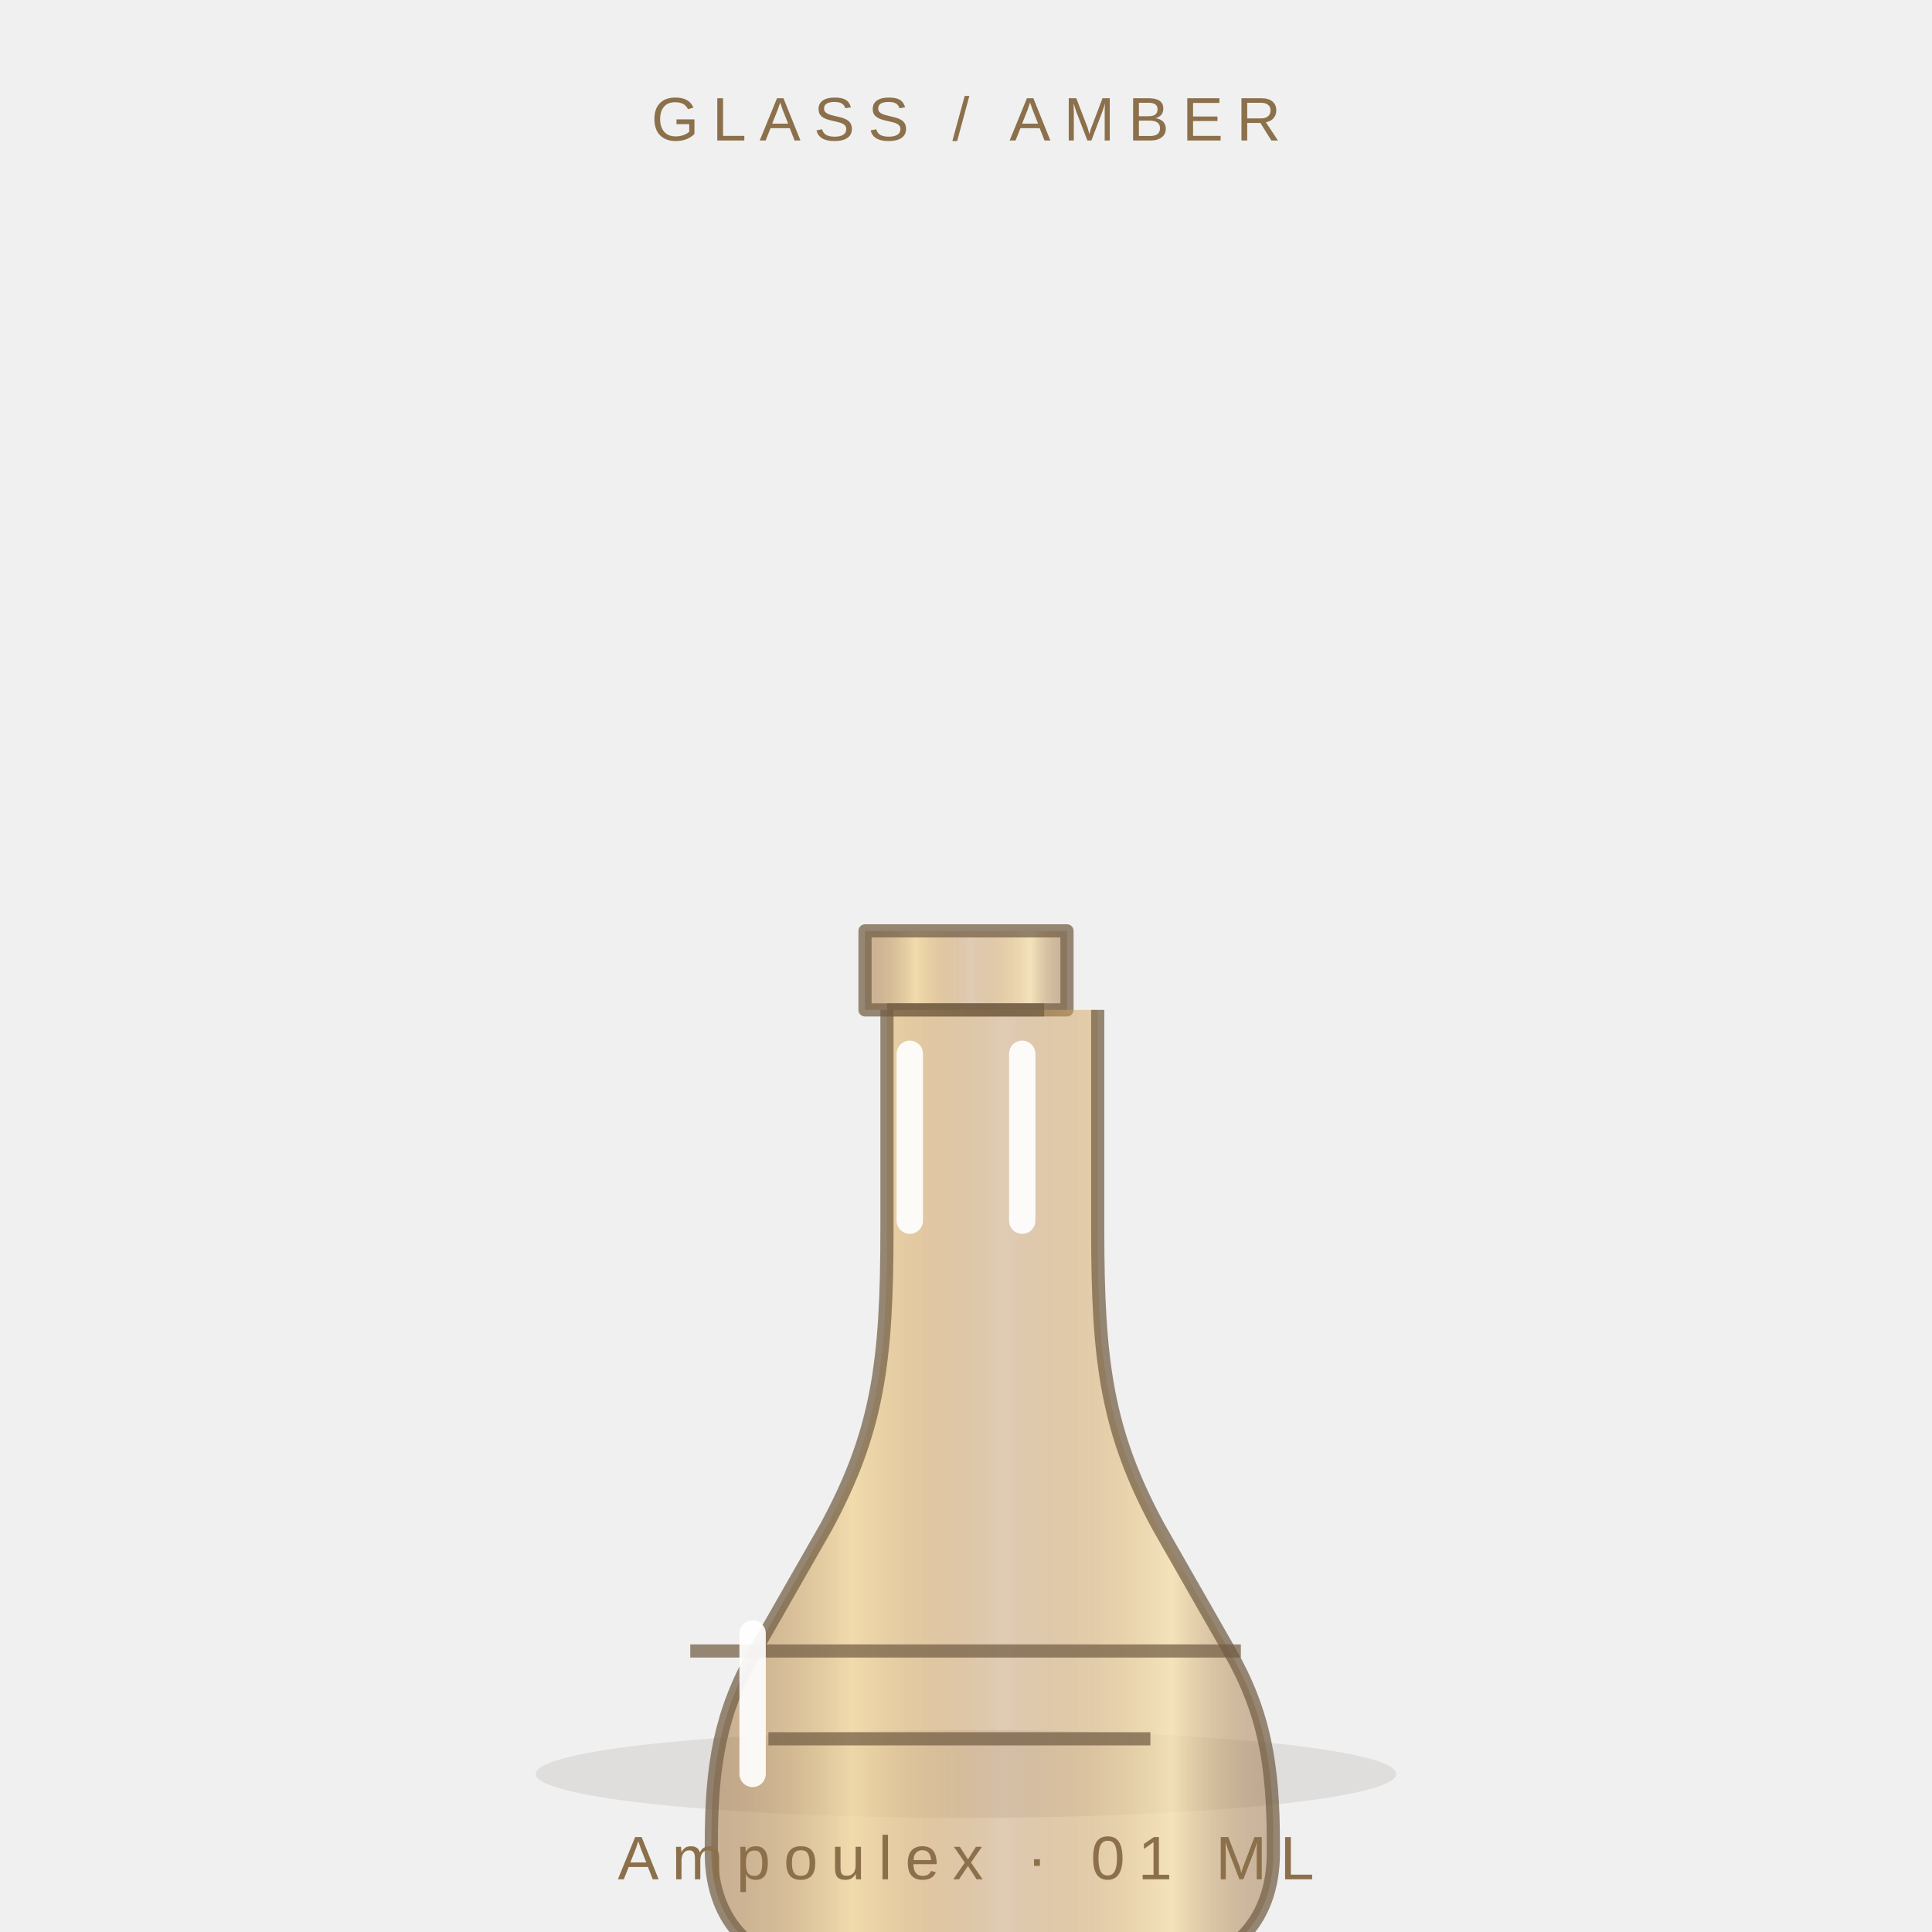
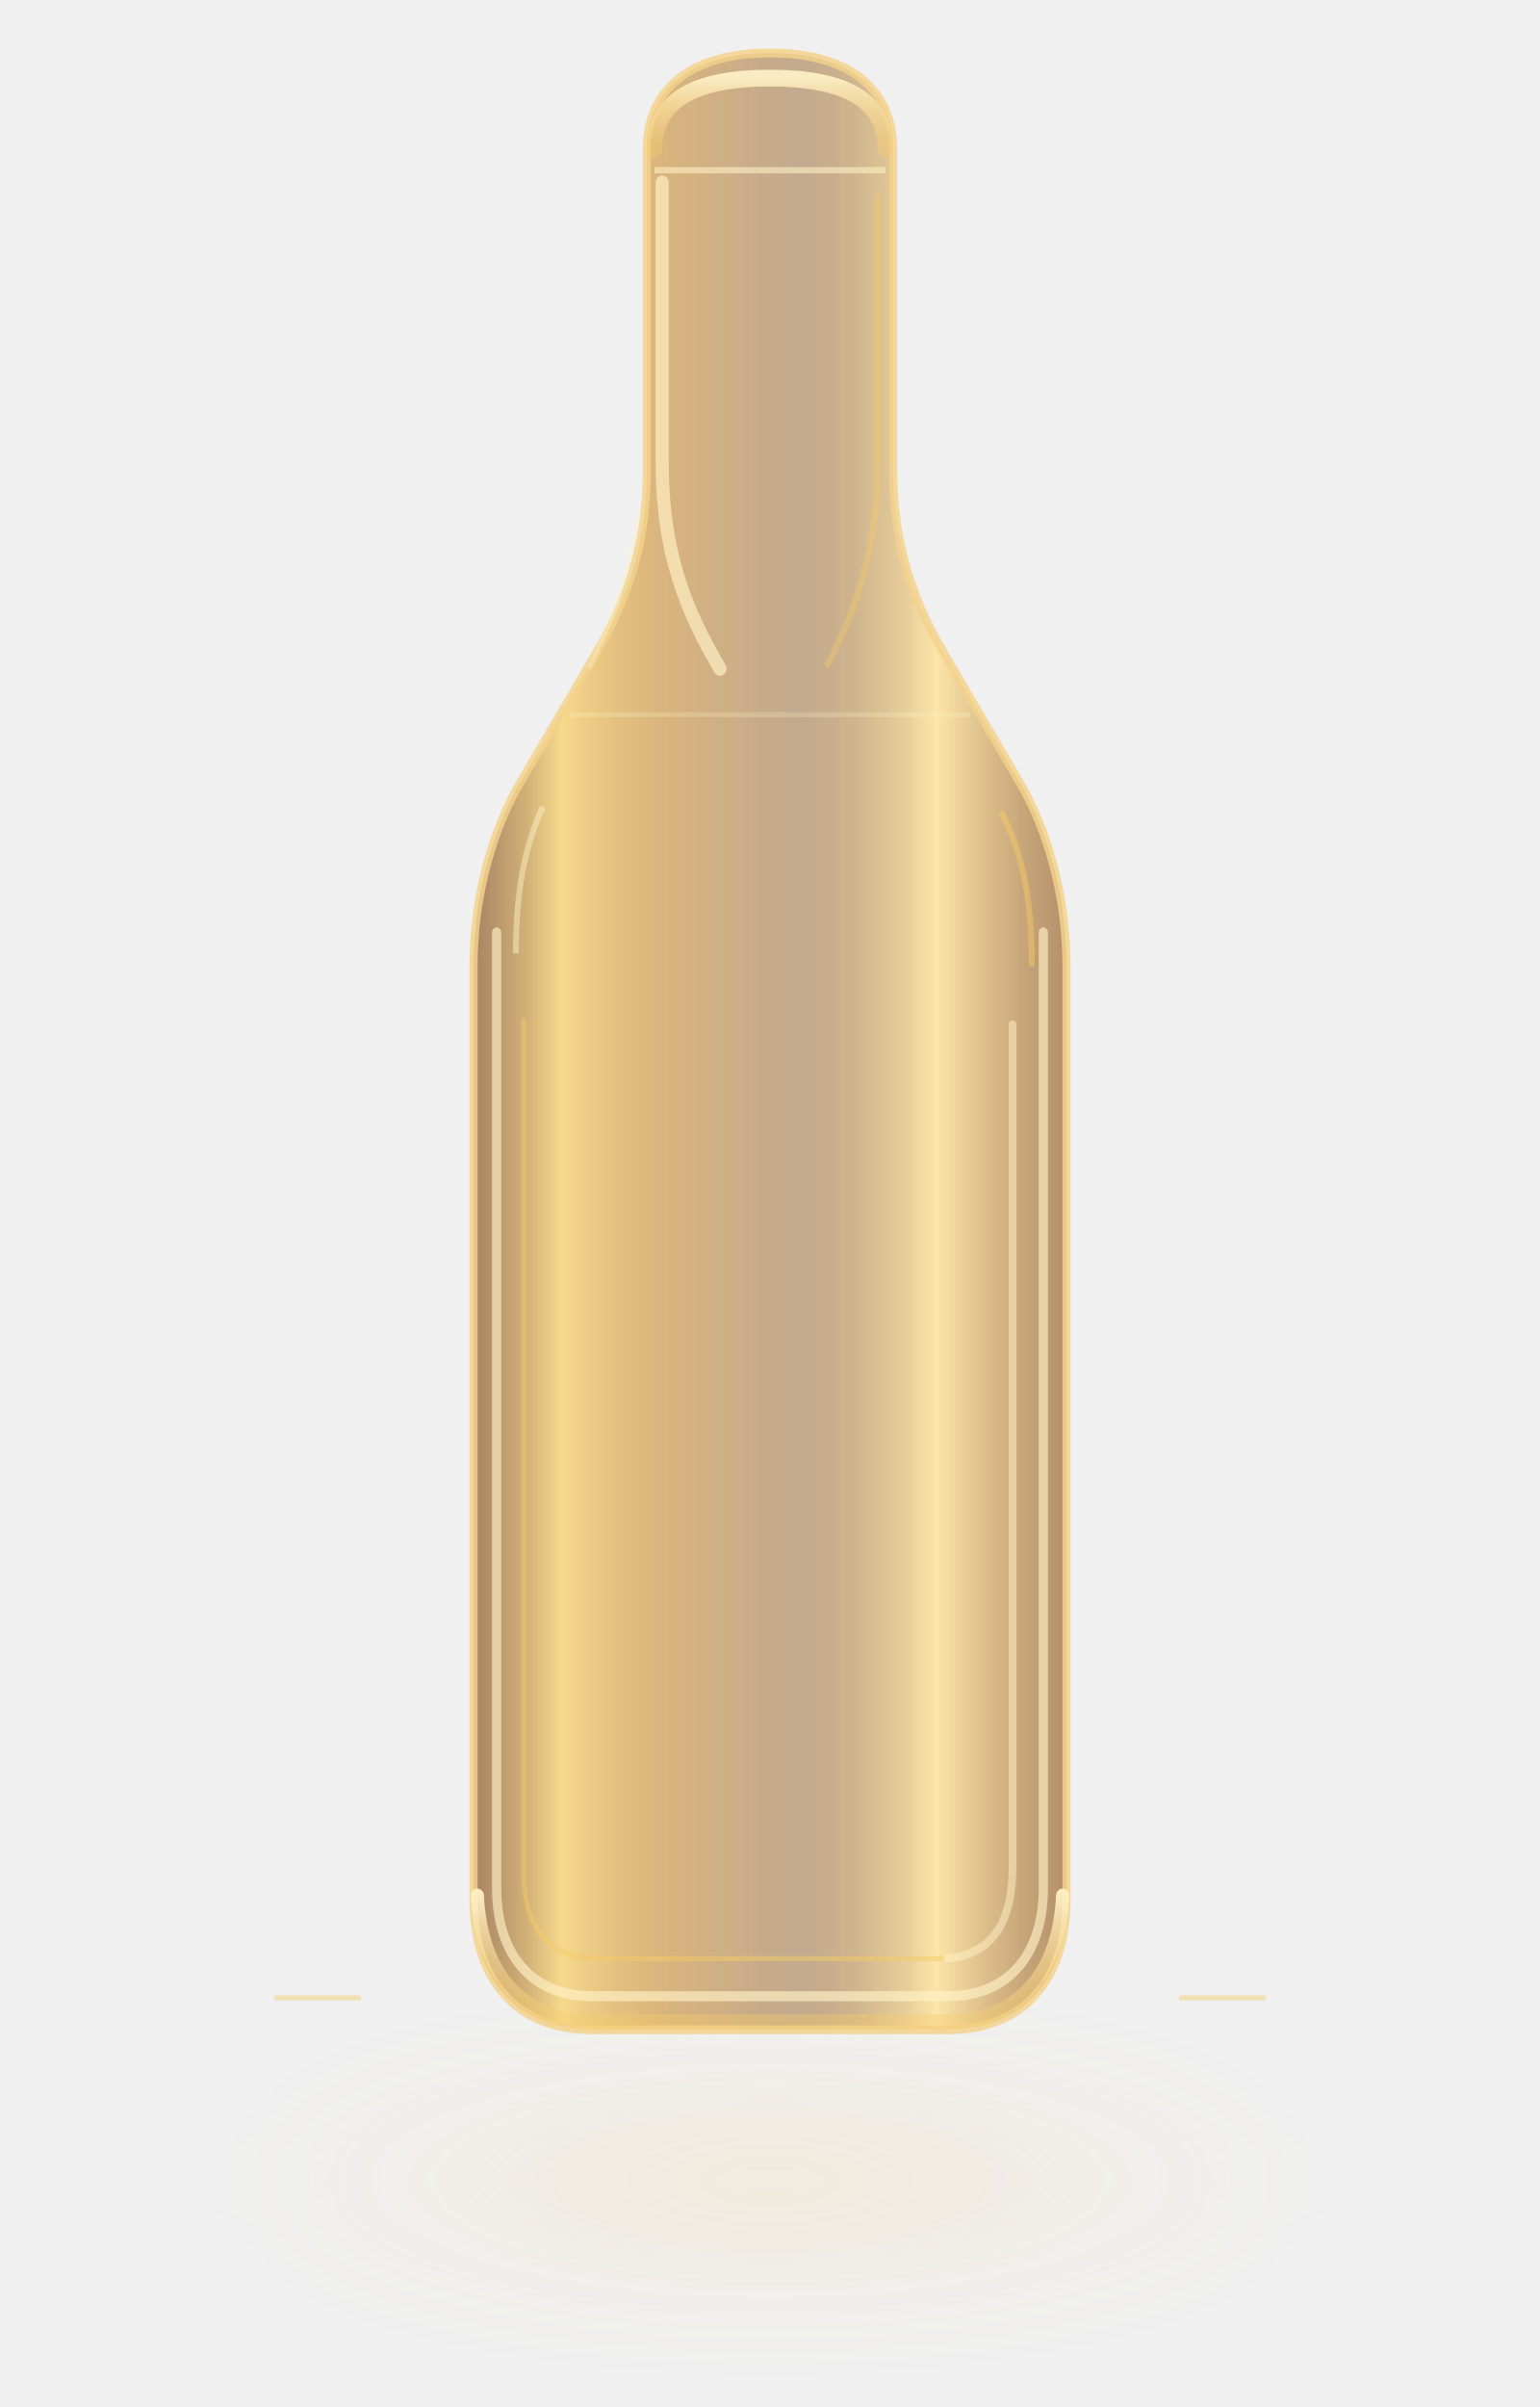
- <svg xmlns="http://www.w3.org/2000/svg" viewBox="0 0 220 220" role="img" aria-label="1 millilitre ampoule">
+ <svg xmlns="http://www.w3.org/2000/svg" viewBox="0 0 320 500" role="img" aria-label="1 millilitre amber glass ampoule illustration">
  <defs>
-     <linearGradient id="g" x1="0" x2="1">
-       <stop stop-color="#7c8b8c" stop-opacity=".22" />
-       <stop offset=".2" stop-color="#fff" stop-opacity=".92" />
-       <stop offset=".5" stop-color="#d8e0df" stop-opacity=".25" />
-       <stop offset=".8" stop-color="#fff" stop-opacity=".88" />
-       <stop offset="1" stop-color="#778685" stop-opacity=".2" />
+     <linearGradient id="glass" x1="0" y1="0" x2="1" y2="0">
+       <stop offset="0" stop-color="#814a18" stop-opacity=".65" />
+       <stop offset=".15" stop-color="#f8d477" stop-opacity=".82" />
+       <stop offset=".34" stop-color="#c38121" stop-opacity=".55" />
+       <stop offset=".55" stop-color="#8d581d" stop-opacity=".46" />
+       <stop offset=".78" stop-color="#ffe39a" stop-opacity=".83" />
+       <stop offset="1" stop-color="#905519" stop-opacity=".62" />
    </linearGradient>
-     <linearGradient id="a" x1="0" x2="1">
-       <stop stop-color="#9a6429" stop-opacity=".45" />
-       <stop offset=".25" stop-color="#f1d69c" stop-opacity=".8" />
-       <stop offset=".52" stop-color="#b87729" stop-opacity=".3" />
-       <stop offset=".82" stop-color="#f5dfaa" stop-opacity=".76" />
-       <stop offset="1" stop-color="#8d5926" stop-opacity=".4" />
+     <linearGradient id="rim" x1="0" y1="0" x2="0" y2="1">
+       <stop stop-color="#fff1c7" stop-opacity=".92" />
+       <stop offset="1" stop-color="#f5cb67" stop-opacity=".35" />
    </linearGradient>
+     <radialGradient id="aura">
+       <stop stop-color="#f5cb67" stop-opacity=".18" />
+       <stop offset="1" stop-color="#f5cb67" stop-opacity="0" />
+     </radialGradient>
+     <filter id="softGlow" x="-60%" y="-30%" width="220%" height="160%">
+       <feGaussianBlur stdDeviation="10" />
+     </filter>
  </defs>
-   <ellipse cx="110" cy="202" rx="49" ry="5" fill="#3c2c1e" opacity=".09" />
-   <g transform="translate(78 103)" stroke="#725d45" stroke-opacity=".72" stroke-width="1.5" stroke-linejoin="round">
-     <path d="M20.5 3h23.0v9h-23.0z" fill="url(#a)" />
-     <path d="M23.0 12v25c0 15-1 23-7 34l-8 14c-4 7-5 13-5 22v1c0 8 5 13 13 13h38c8 0 13-5 13-13V107c0-9-1-15-5-22l-8-14c-6-11-7-19-7-34V12" fill="url(#a)" />
-     <path d="M23.0 12h17.9m-40.3 73h62.7m-53.8 10h43.5" fill="none" />
-     <path d="M25.6 17v19m12.8-19v19m-30.7 63v-16m35.8--16v-16" stroke="#fff" stroke-opacity=".92" stroke-width="3" stroke-linecap="round" />
+   <ellipse cx="160" cy="453" rx="111" ry="27" fill="url(#aura)" filter="url(#softGlow)" />
+   <g transform="translate(160 11) scale(0.8 0.87) translate(-160 -11)">
+     <path d="M128 34 C128 20 139 11 160 11 C181 11 192 20 192 34 L192 111 C192 126 196 140 205 154 L226 187 C233 199 237 214 237 229 L237 452 C237 471 226 483 206 483 L114 483 C94 483 83 471 83 452 L83 229 C83 214 87 199 94 187 L115 154 C124 140 128 126 128 111 Z" fill="url(#glass)" stroke="#f4d38b" stroke-opacity=".84" stroke-width="2.1" stroke-linejoin="round" />
+     <path d="M130 34 C130 22 141 17 160 17 C179 17 190 22 190 34" fill="none" stroke="url(#rim)" stroke-width="4" stroke-linecap="round" />
+     <path d="M130 39 H190" fill="none" stroke="#fff1c7" stroke-opacity=".58" stroke-width="1.5" />
+     <path d="M132 42 V109 C132 130 138 144 147 158" fill="none" stroke="#fff1c7" stroke-opacity=".68" stroke-width="3.4" stroke-linecap="round" />
+     <path d="M188 45 V108 C188 128 183 143 175 157" fill="none" stroke="#f5cb67" stroke-opacity=".38" stroke-width="1.6" stroke-linecap="round" />
+     <path d="M113 158 C120 145 124 132 126 120" fill="none" stroke="#fff1c7" stroke-opacity=".3" stroke-width="1.2" />
+     <path d="M108 169 H212" fill="none" stroke="#fff1c7" stroke-opacity=".24" stroke-width="1.2" />
+     <path d="M89 221 V449 C89 465 98 475 114 475 H206 C222 475 231 465 231 449 V221" fill="none" stroke="#fff1c7" stroke-opacity=".65" stroke-width="2.4" stroke-linecap="round" />
+     <path d="M96 242 V445 C96 458 102 466 115 466 H205" fill="none" stroke="#f5cb67" stroke-opacity=".5" stroke-width="1.2" stroke-linecap="round" />
+     <path d="M223 243 V444 C223 457 218 465 206 466" fill="none" stroke="#fff1c7" stroke-opacity=".52" stroke-width="2" stroke-linecap="round" />
+     <path d="M84 451 C85 470 96 481 114 481 H206 C224 481 235 470 236 451" fill="none" stroke="url(#rim)" stroke-width="3.4" stroke-linecap="round" />
+     <path d="M101 191 C96 201 94 212 94 226" fill="none" stroke="#fff1c7" stroke-opacity=".48" stroke-width="1.5" />
+     <path d="M220 192 C226 203 228 214 228 229" fill="none" stroke="#f5cb67" stroke-opacity=".5" stroke-width="1.5" />
  </g>
-   <g fill="#8b704b" font-family="Arial,sans-serif" font-size="7" letter-spacing="1.5">
-     <text x="110" y="16" text-anchor="middle">GLASS / AMBER</text>
-     <text x="110" y="214" text-anchor="middle">Ampoulex · 01 ML</text>
-   </g>
+   <path d="M57 415 H75 M245 415 H263" stroke="#f5cb67" stroke-opacity=".45" stroke-width="1" />
</svg>
